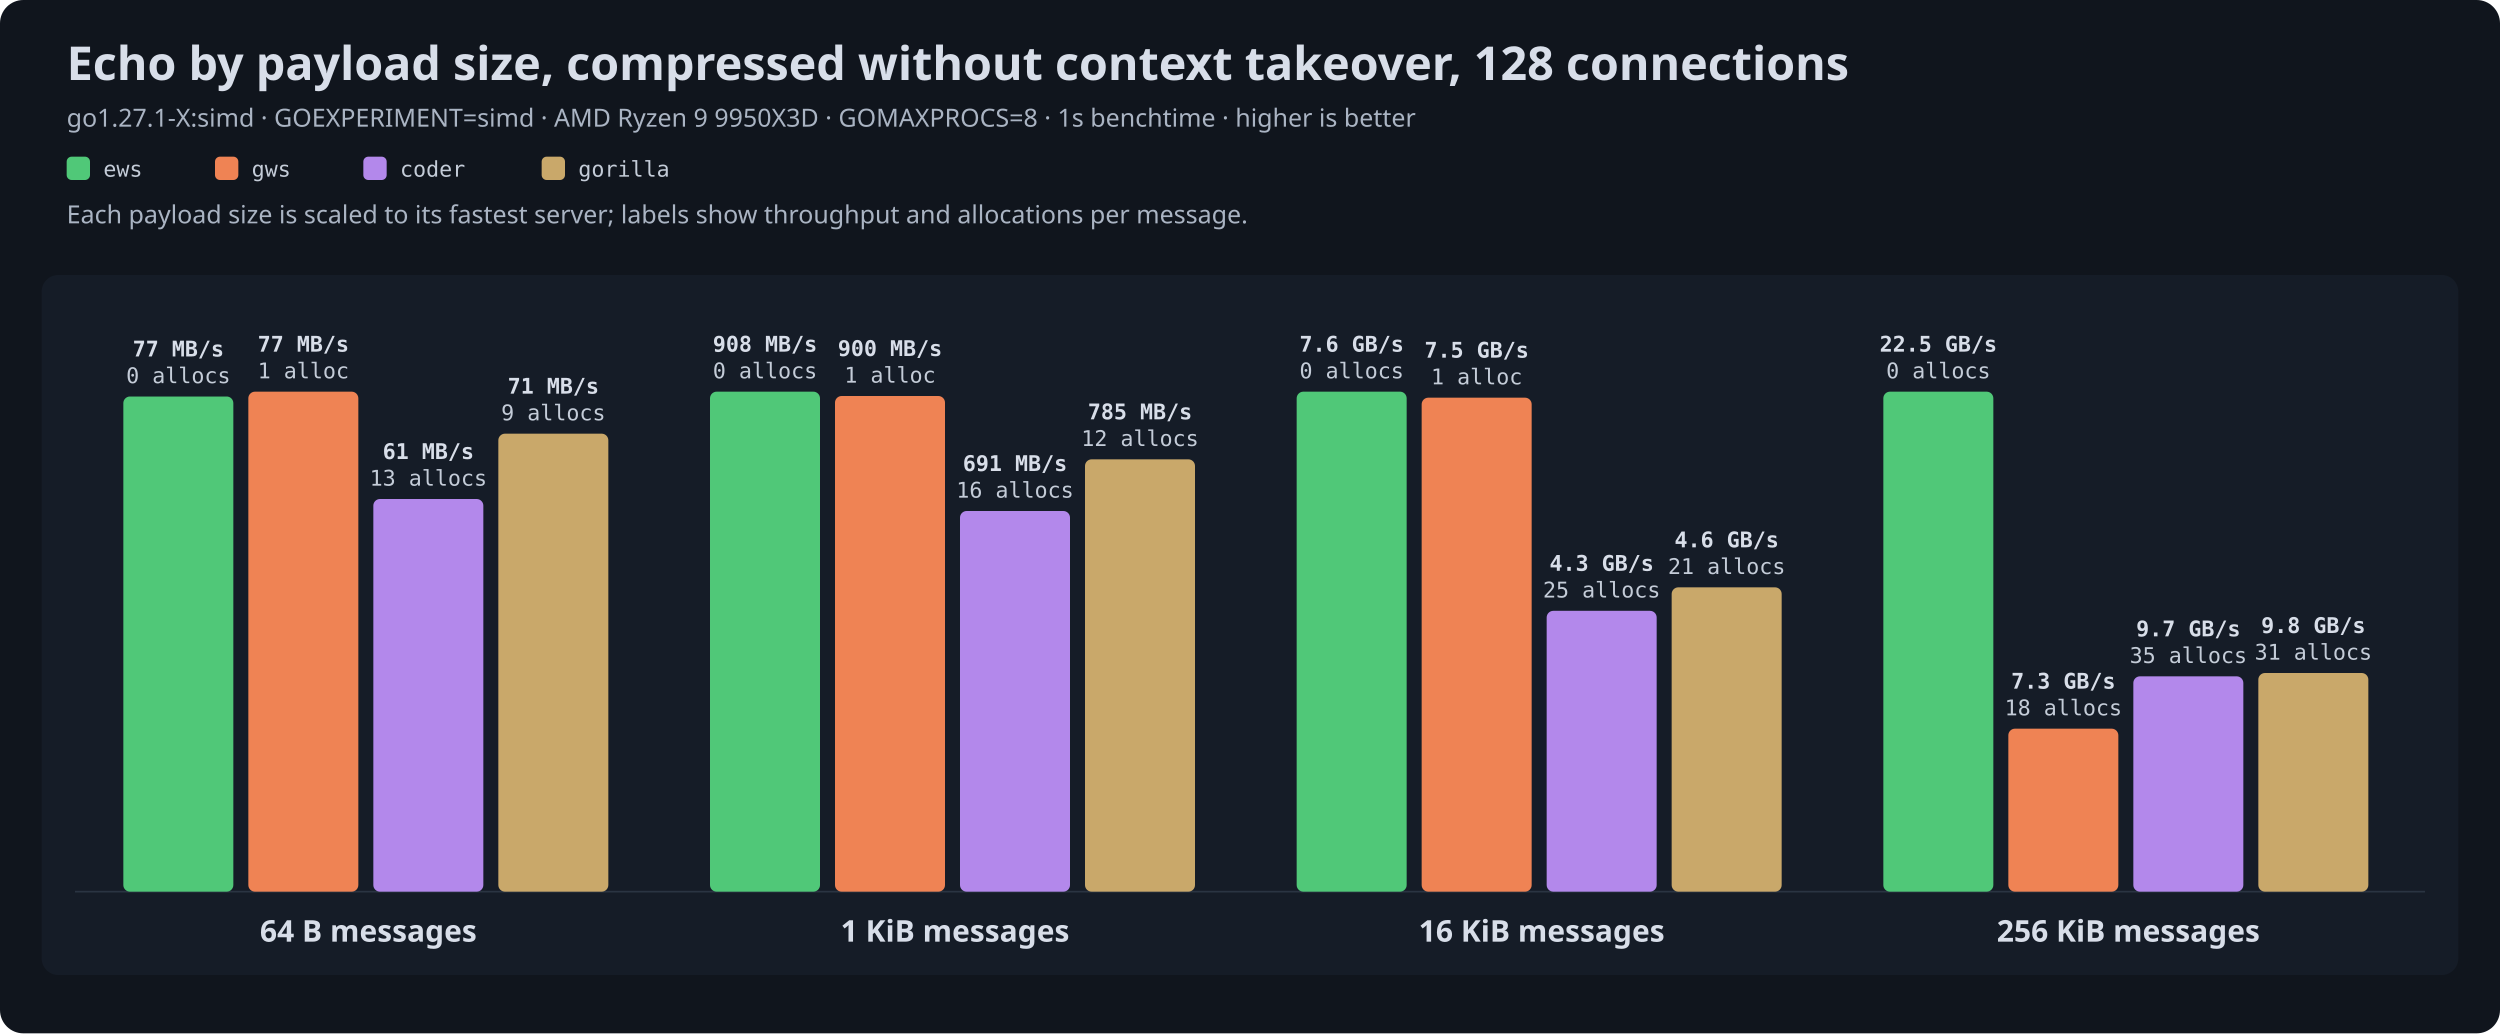
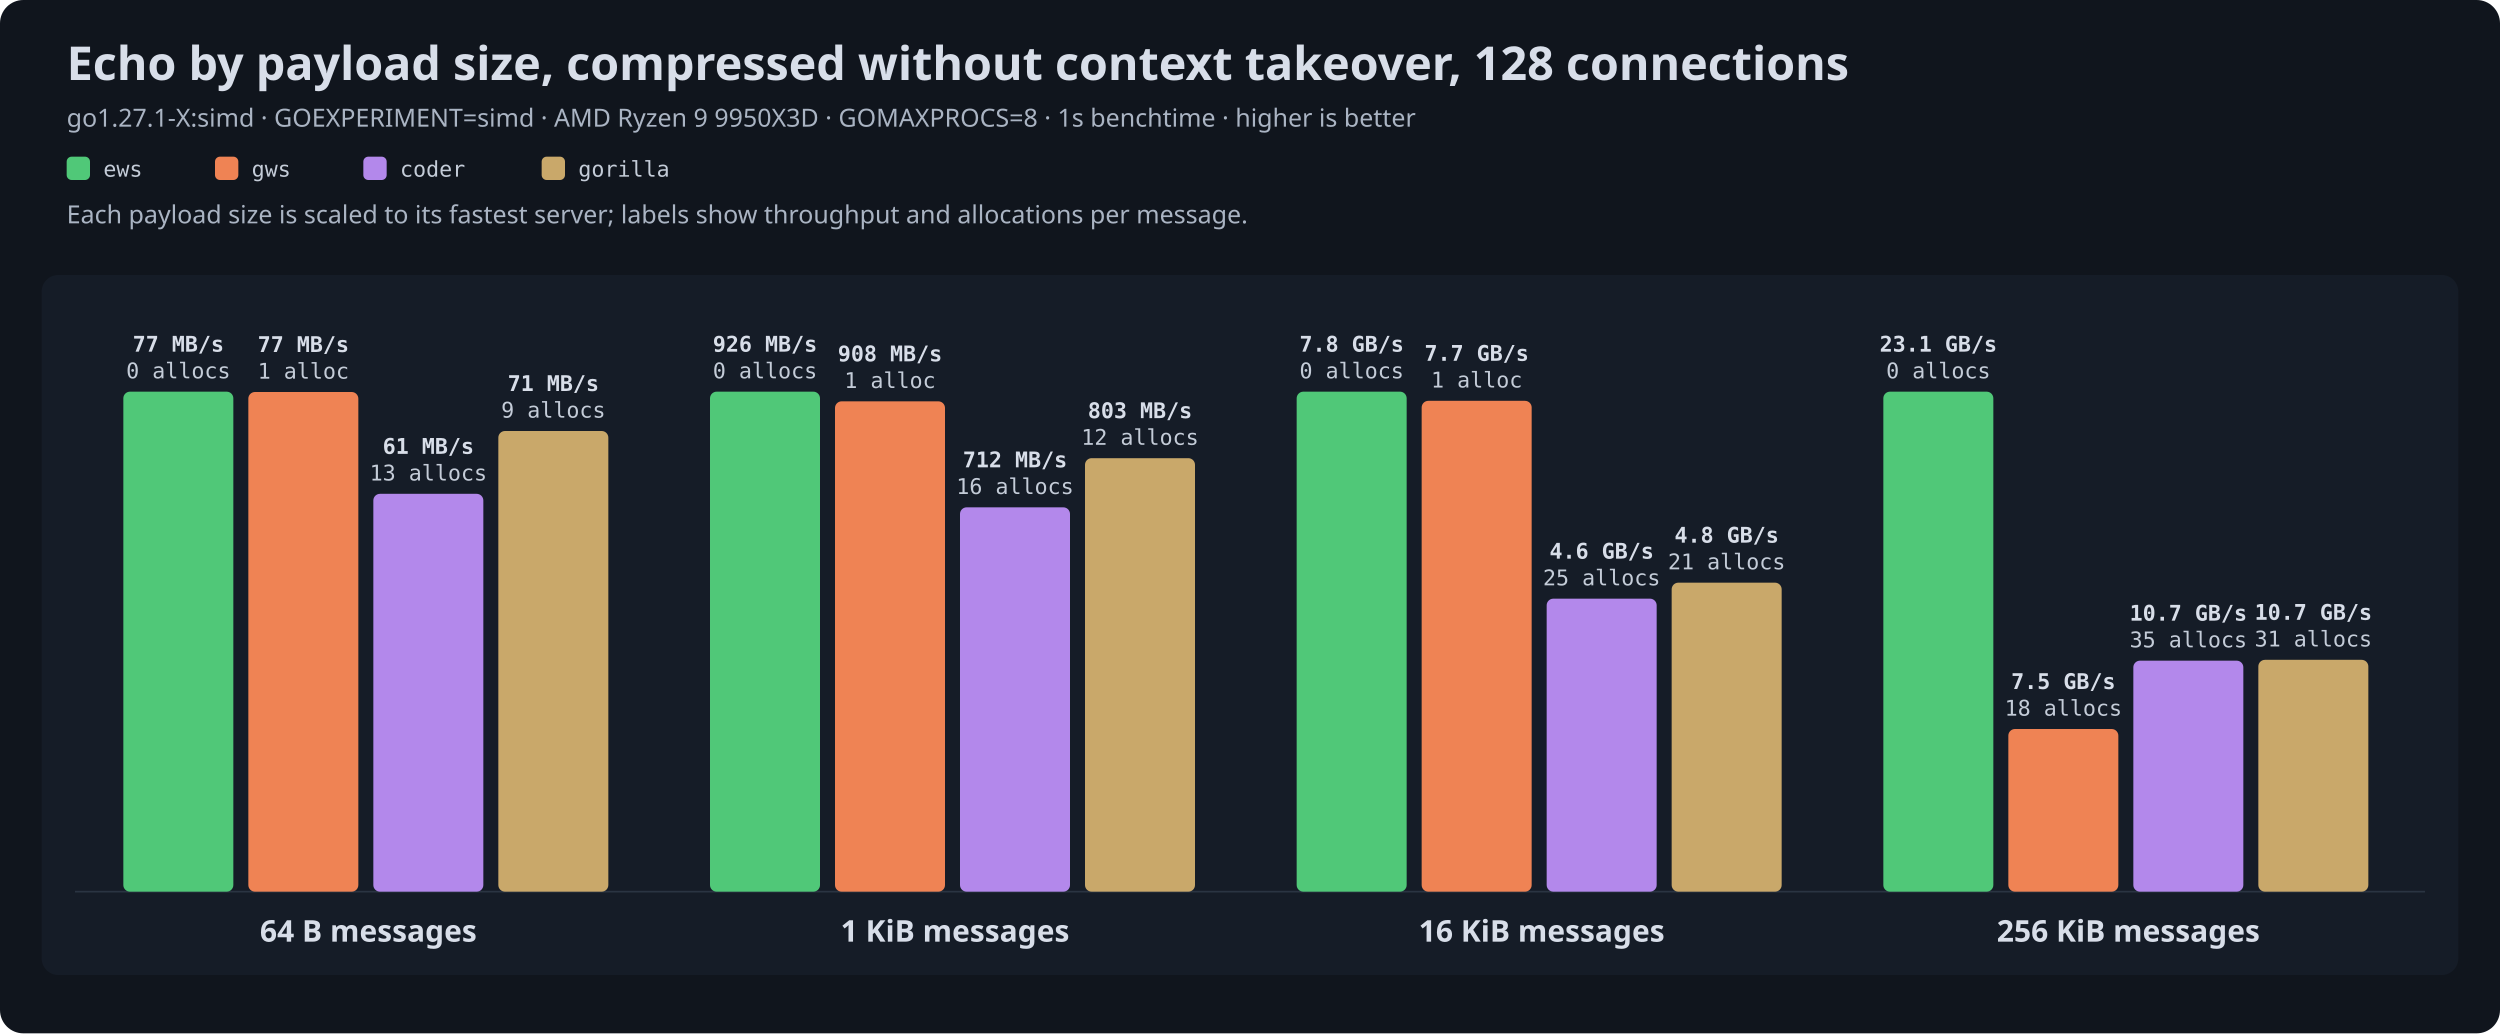
<svg xmlns="http://www.w3.org/2000/svg" width="1500" height="620" viewBox="0 0 1500 620" role="img" aria-labelledby="title desc">
  <style>text{font-family:ui-monospace,SFMono-Regular,Menlo,Consolas,monospace;fill:#d8dee9}.title{font-family:ui-sans-serif,system-ui,sans-serif;font-size:28px;font-weight:700}.subtitle{font-family:ui-sans-serif,system-ui,sans-serif;font-size:15px;fill:#aab4c3}.group{font-family:ui-sans-serif,system-ui,sans-serif;font-size:18px;font-weight:650}.contract{font-family:ui-sans-serif,system-ui,sans-serif;font-size:14px;font-weight:650;fill:#9eabbc}.series{font-size:13px;fill:#c4ccd8}.value{font-size:13px;font-weight:650}.panel{fill:#151c27}</style>
  <rect width="1500" height="620" rx="14" fill="#10151d" />
  <text class="title" x="40" y="48">Echo by payload size, compressed without context takeover, 128 connections</text>
  <text class="subtitle" x="40" y="76">go1.27.1-X:simd · GOEXPERIMENT=simd · AMD Ryzen 9 9950X3D · GOMAXPROCS=8 · 1s benchtime · higher is better</text>
  <rect x="40" y="94" width="14" height="14" rx="3" fill="#50c878" />
  <text class="series" x="62" y="106">ews</text>
  <rect x="129" y="94" width="14" height="14" rx="3" fill="#ef8354" />
  <text class="series" x="151" y="106">gws</text>
  <rect x="218" y="94" width="14" height="14" rx="3" fill="#b388eb" />
  <text class="series" x="240" y="106">coder</text>
  <rect x="325" y="94" width="14" height="14" rx="3" fill="#c9a86a" />
  <text class="series" x="347" y="106">gorilla</text>
  <text class="subtitle" x="40" y="134">Each payload size is scaled to its fastest server; labels show throughput and allocations per message.</text>
  <g transform="translate(0,165)">
    <rect class="panel" x="25" y="0" width="1450" height="420" rx="10" />
    <line x1="45" y1="370" x2="1455" y2="370" stroke="#2a3442" stroke-width="1" />
    <text class="group" x="221" y="400" text-anchor="middle">64 B messages</text>
-     <rect x="74" y="72.9" width="66" height="297.1" rx="4" fill="#50c878" />
-     <text class="value" x="107" y="48.9" text-anchor="middle">77 MB/s</text>
-     <text class="series" x="107" y="64.9" text-anchor="middle">0 allocs</text>
-     <rect x="149" y="70.0" width="66" height="300.0" rx="4" fill="#ef8354" />
-     <text class="value" x="182" y="46.0" text-anchor="middle">77 MB/s</text>
-     <text class="series" x="182" y="62.0" text-anchor="middle">1 alloc</text>
-     <rect x="224" y="134.4" width="66" height="235.6" rx="4" fill="#b388eb" />
-     <text class="value" x="257" y="110.4" text-anchor="middle">61 MB/s</text>
-     <text class="series" x="257" y="126.4" text-anchor="middle">13 allocs</text>
-     <rect x="299" y="95.2" width="66" height="274.8" rx="4" fill="#c9a86a" />
-     <text class="value" x="332" y="71.2" text-anchor="middle">71 MB/s</text>
-     <text class="series" x="332" y="87.2" text-anchor="middle">9 allocs</text>
+     <rect x="74" y="70.0" width="66" height="300.0" rx="4" fill="#50c878" />
+     <text class="value" x="107" y="46.0" text-anchor="middle">77 MB/s</text>
+     <text class="series" x="107" y="62.0" text-anchor="middle">0 allocs</text>
+     <rect x="149" y="70.2" width="66" height="299.8" rx="4" fill="#ef8354" />
+     <text class="value" x="182" y="46.2" text-anchor="middle">77 MB/s</text>
+     <text class="series" x="182" y="62.2" text-anchor="middle">1 alloc</text>
+     <rect x="224" y="131.3" width="66" height="238.7" rx="4" fill="#b388eb" />
+     <text class="value" x="257" y="107.3" text-anchor="middle">61 MB/s</text>
+     <text class="series" x="257" y="123.3" text-anchor="middle">13 allocs</text>
+     <rect x="299" y="93.6" width="66" height="276.4" rx="4" fill="#c9a86a" />
+     <text class="value" x="332" y="69.6" text-anchor="middle">71 MB/s</text>
+     <text class="series" x="332" y="85.6" text-anchor="middle">9 allocs</text>
    <text class="group" x="573" y="400" text-anchor="middle">1 KiB messages</text>
    <rect x="426" y="70.0" width="66" height="300.0" rx="4" fill="#50c878" />
-     <text class="value" x="459" y="46.0" text-anchor="middle">908 MB/s</text>
+     <text class="value" x="459" y="46.0" text-anchor="middle">926 MB/s</text>
    <text class="series" x="459" y="62.0" text-anchor="middle">0 allocs</text>
-     <rect x="501" y="72.6" width="66" height="297.4" rx="4" fill="#ef8354" />
-     <text class="value" x="534" y="48.6" text-anchor="middle">900 MB/s</text>
-     <text class="series" x="534" y="64.6" text-anchor="middle">1 alloc</text>
-     <rect x="576" y="141.6" width="66" height="228.4" rx="4" fill="#b388eb" />
-     <text class="value" x="609" y="117.6" text-anchor="middle">691 MB/s</text>
-     <text class="series" x="609" y="133.6" text-anchor="middle">16 allocs</text>
-     <rect x="651" y="110.6" width="66" height="259.4" rx="4" fill="#c9a86a" />
-     <text class="value" x="684" y="86.6" text-anchor="middle">785 MB/s</text>
-     <text class="series" x="684" y="102.6" text-anchor="middle">12 allocs</text>
+     <rect x="501" y="75.8" width="66" height="294.2" rx="4" fill="#ef8354" />
+     <text class="value" x="534" y="51.8" text-anchor="middle">908 MB/s</text>
+     <text class="series" x="534" y="67.8" text-anchor="middle">1 alloc</text>
+     <rect x="576" y="139.4" width="66" height="230.6" rx="4" fill="#b388eb" />
+     <text class="value" x="609" y="115.4" text-anchor="middle">712 MB/s</text>
+     <text class="series" x="609" y="131.4" text-anchor="middle">16 allocs</text>
+     <rect x="651" y="109.9" width="66" height="260.1" rx="4" fill="#c9a86a" />
+     <text class="value" x="684" y="85.9" text-anchor="middle">803 MB/s</text>
+     <text class="series" x="684" y="101.9" text-anchor="middle">12 allocs</text>
    <text class="group" x="925" y="400" text-anchor="middle">16 KiB messages</text>
    <rect x="778" y="70.0" width="66" height="300.0" rx="4" fill="#50c878" />
-     <text class="value" x="811" y="46.0" text-anchor="middle">7.6 GB/s</text>
+     <text class="value" x="811" y="46.0" text-anchor="middle">7.8 GB/s</text>
    <text class="series" x="811" y="62.0" text-anchor="middle">0 allocs</text>
-     <rect x="853" y="73.6" width="66" height="296.4" rx="4" fill="#ef8354" />
-     <text class="value" x="886" y="49.6" text-anchor="middle">7.5 GB/s</text>
-     <text class="series" x="886" y="65.6" text-anchor="middle">1 alloc</text>
-     <rect x="928" y="201.5" width="66" height="168.5" rx="4" fill="#b388eb" />
-     <text class="value" x="961" y="177.5" text-anchor="middle">4.3 GB/s</text>
-     <text class="series" x="961" y="193.5" text-anchor="middle">25 allocs</text>
-     <rect x="1003" y="187.4" width="66" height="182.6" rx="4" fill="#c9a86a" />
-     <text class="value" x="1036" y="163.4" text-anchor="middle">4.6 GB/s</text>
-     <text class="series" x="1036" y="179.4" text-anchor="middle">21 allocs</text>
+     <rect x="853" y="75.5" width="66" height="294.5" rx="4" fill="#ef8354" />
+     <text class="value" x="886" y="51.5" text-anchor="middle">7.7 GB/s</text>
+     <text class="series" x="886" y="67.5" text-anchor="middle">1 alloc</text>
+     <rect x="928" y="194.2" width="66" height="175.8" rx="4" fill="#b388eb" />
+     <text class="value" x="961" y="170.2" text-anchor="middle">4.6 GB/s</text>
+     <text class="series" x="961" y="186.2" text-anchor="middle">25 allocs</text>
+     <rect x="1003" y="184.6" width="66" height="185.4" rx="4" fill="#c9a86a" />
+     <text class="value" x="1036" y="160.6" text-anchor="middle">4.8 GB/s</text>
+     <text class="series" x="1036" y="176.6" text-anchor="middle">21 allocs</text>
    <text class="group" x="1277" y="400" text-anchor="middle">256 KiB messages</text>
    <rect x="1130" y="70.0" width="66" height="300.0" rx="4" fill="#50c878" />
-     <text class="value" x="1163" y="46.0" text-anchor="middle">22.5 GB/s</text>
+     <text class="value" x="1163" y="46.0" text-anchor="middle">23.1 GB/s</text>
    <text class="series" x="1163" y="62.0" text-anchor="middle">0 allocs</text>
-     <rect x="1205" y="272.2" width="66" height="97.8" rx="4" fill="#ef8354" />
-     <text class="value" x="1238" y="248.2" text-anchor="middle">7.3 GB/s</text>
-     <text class="series" x="1238" y="264.2" text-anchor="middle">18 allocs</text>
-     <rect x="1280" y="240.8" width="66" height="129.2" rx="4" fill="#b388eb" />
-     <text class="value" x="1313" y="216.8" text-anchor="middle">9.7 GB/s</text>
-     <text class="series" x="1313" y="232.8" text-anchor="middle">35 allocs</text>
-     <rect x="1355" y="238.8" width="66" height="131.2" rx="4" fill="#c9a86a" />
-     <text class="value" x="1388" y="214.8" text-anchor="middle">9.8 GB/s</text>
-     <text class="series" x="1388" y="230.8" text-anchor="middle">31 allocs</text>
+     <rect x="1205" y="272.4" width="66" height="97.6" rx="4" fill="#ef8354" />
+     <text class="value" x="1238" y="248.4" text-anchor="middle">7.5 GB/s</text>
+     <text class="series" x="1238" y="264.4" text-anchor="middle">18 allocs</text>
+     <rect x="1280" y="231.4" width="66" height="138.6" rx="4" fill="#b388eb" />
+     <text class="value" x="1313" y="207.4" text-anchor="middle">10.7 GB/s</text>
+     <text class="series" x="1313" y="223.4" text-anchor="middle">35 allocs</text>
+     <rect x="1355" y="230.9" width="66" height="139.1" rx="4" fill="#c9a86a" />
+     <text class="value" x="1388" y="206.9" text-anchor="middle">10.7 GB/s</text>
+     <text class="series" x="1388" y="222.9" text-anchor="middle">31 allocs</text>
  </g>
</svg>
